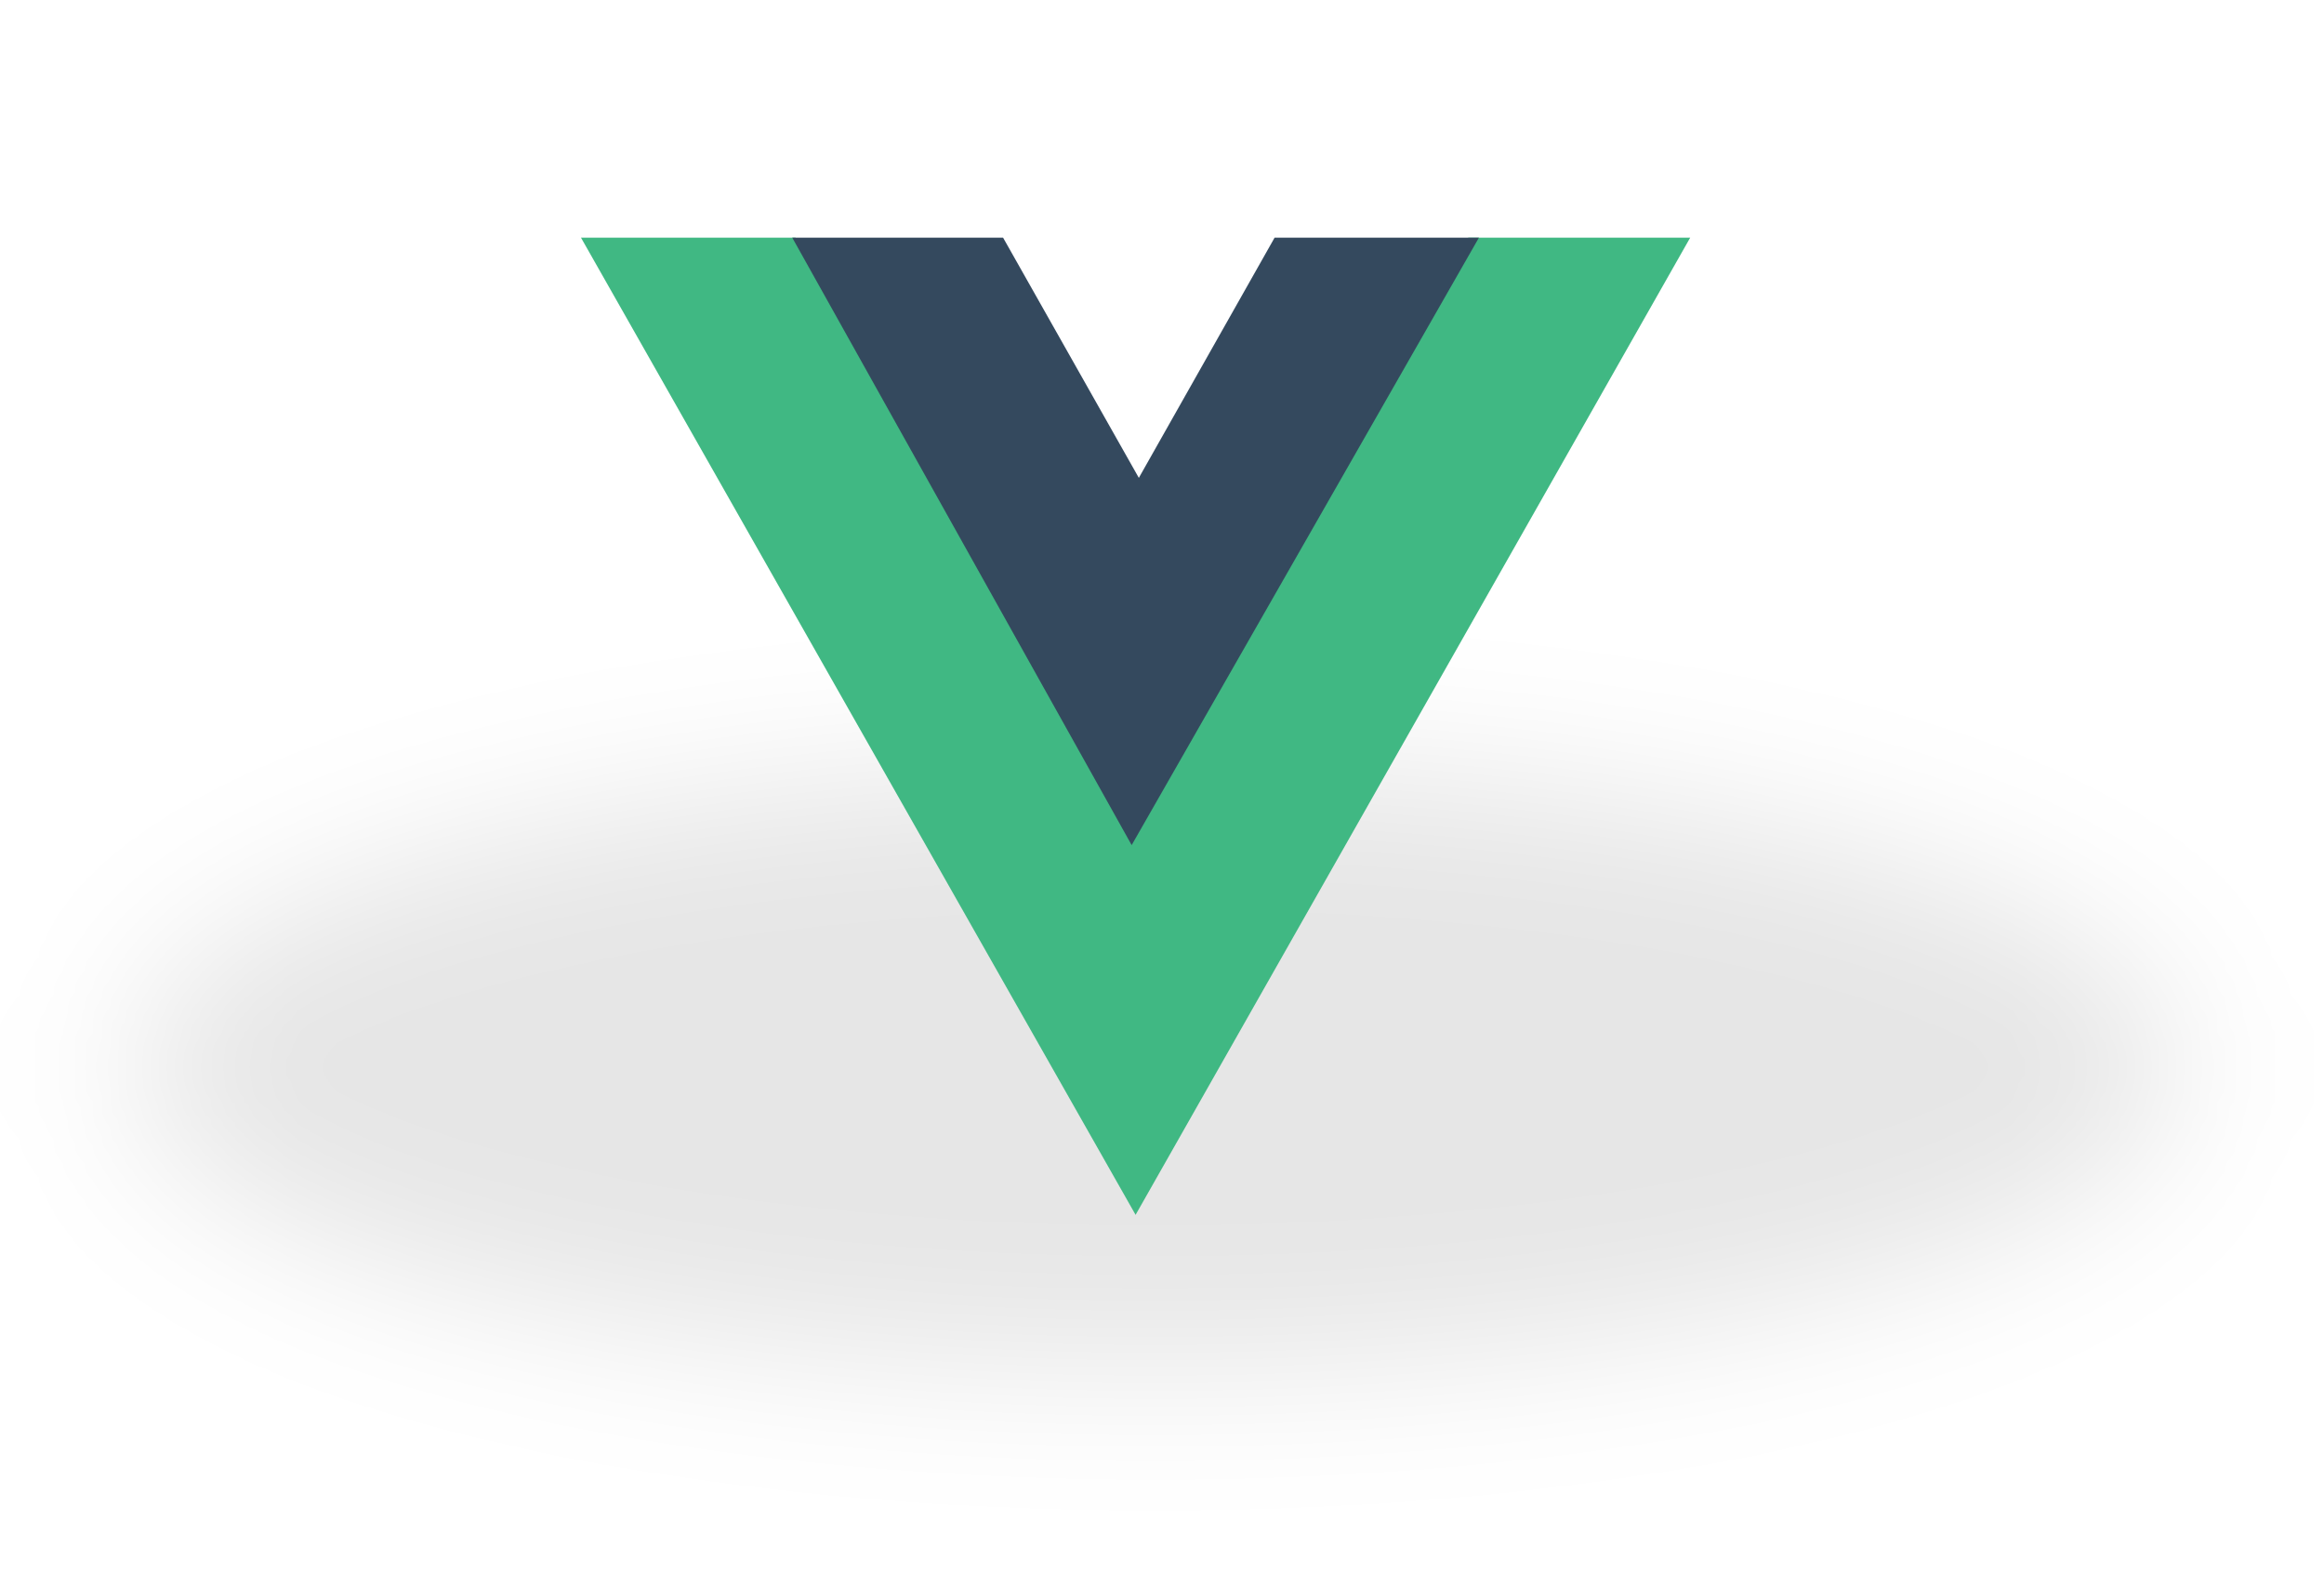
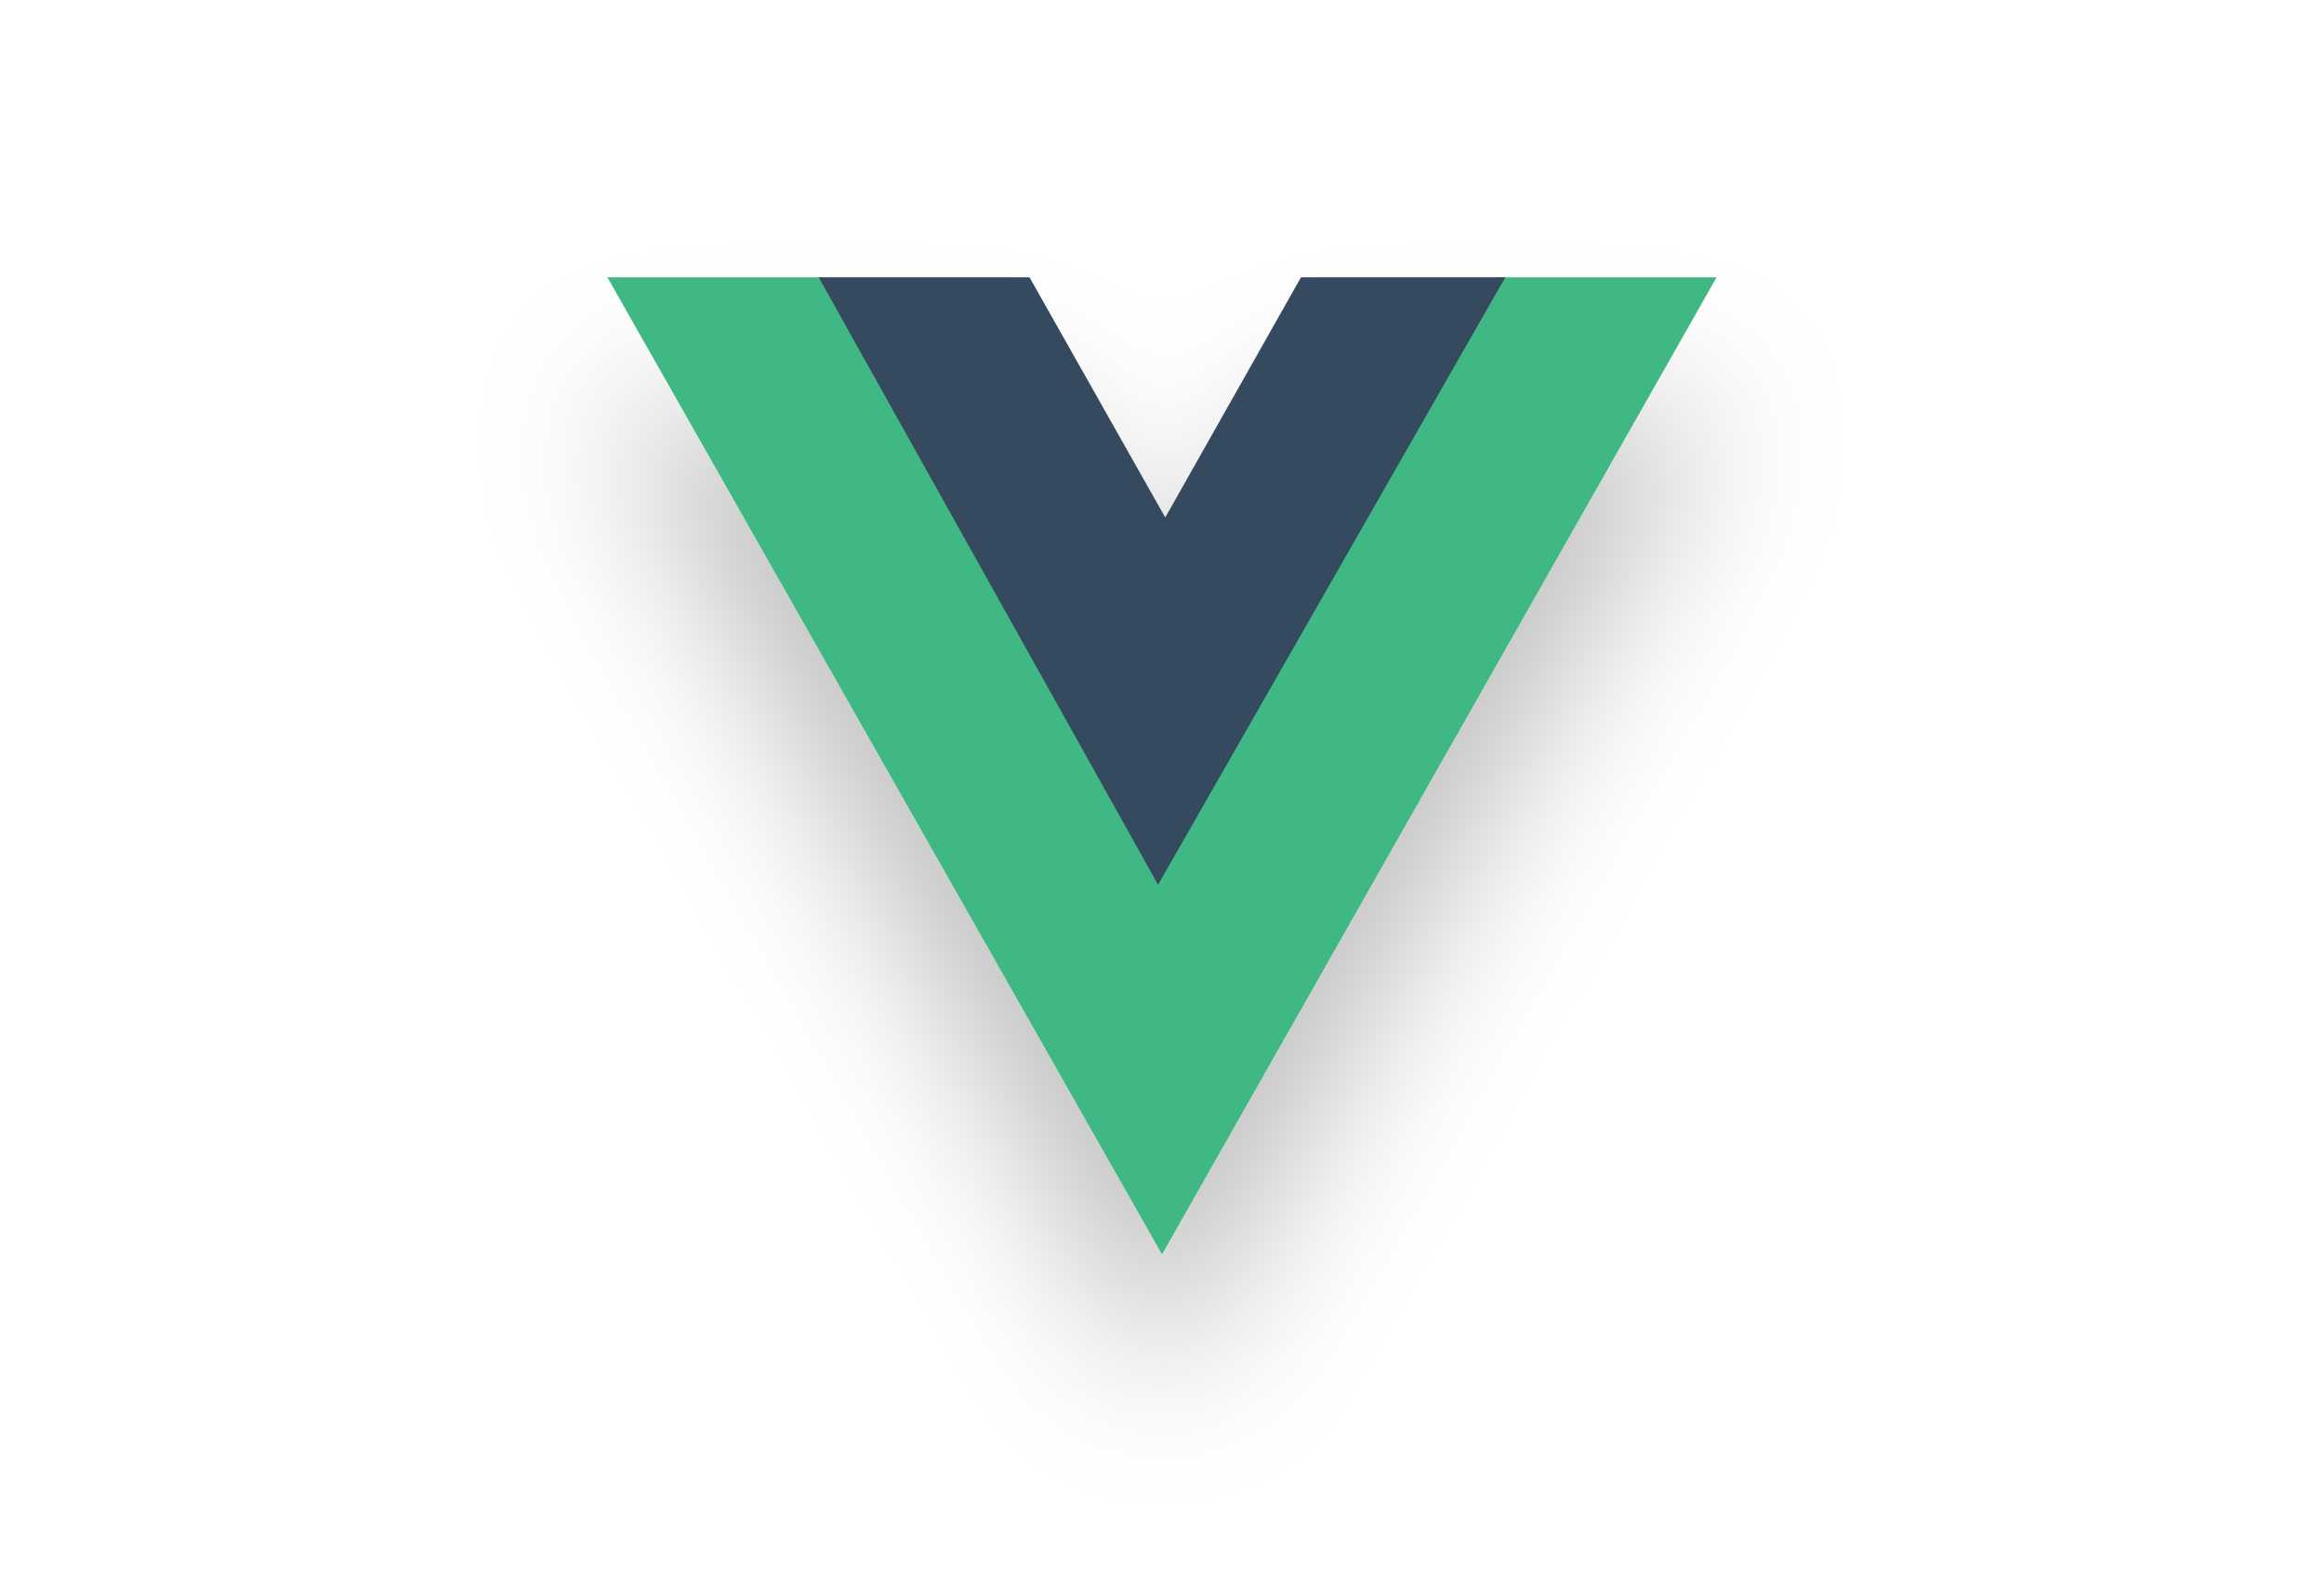
- <svg xmlns="http://www.w3.org/2000/svg" width="88" height="60" viewBox="0 0 88 60">
+ <svg xmlns="http://www.w3.org/2000/svg" width="88px" height="60px" viewBox="0 0 88 60" version="1.1">
  <defs>
-     <filter id="a" width="122.1%" height="175.1%" x="-11.1%" y="-37.6%" filterUnits="objectBoundingBox">
-       <feGaussianBlur in="SourceGraphic" stdDeviation="2.857" />
+     <filter x="-27.4%" y="-17.6%" width="154.8%" height="162.2%" filterUnits="objectBoundingBox" id="filter-1">
+       <feOffset dx="0" dy="5" in="SourceAlpha" result="shadowOffsetOuter1" />
+       <feGaussianBlur stdDeviation="3" in="shadowOffsetOuter1" result="shadowBlurOuter1" />
+       <feColorMatrix values="0 0 0 0 0   0 0 0 0 0   0 0 0 0 0  0 0 0 0.246 0" type="matrix" in="shadowBlurOuter1" result="shadowMatrixOuter1" />
+       <feMerge>
+         <feMergeNode in="shadowMatrixOuter1" />
+         <feMergeNode in="SourceGraphic" />
+       </feMerge>
    </filter>
  </defs>
-   <g fill="none" fill-rule="evenodd" transform="translate(5 9)">
-     <path fill="#000000" fill-opacity=".1" fill-rule="nonzero" d="M38.743,42.825 C60.14,42.825 77.486,37.715 77.486,31.413 C77.486,25.11 60.14,20 38.743,20 C17.346,20 0,25.11 0,31.413 C0,37.716 17.346,42.825 38.743,42.825 Z" filter="url(#a)" />
-     <g transform="translate(17)">
-       <polygon fill="#40B883" points="8.123 0 0 0 21 37 42 0 33.598 0 20.861 22.443" />
-       <polygon fill="#34495E" points="15.983 0 8 0 20.851 23 34 0 26.263 0 21.123 9.094" />
+   <g id="Page-1" stroke="none" stroke-width="1" fill="none" fill-rule="evenodd">
+     <g id="Artboard-Copy" transform="translate(-296, -103)">
+       <g id="Vue" filter="url(#filter-1)" transform="translate(319, 113.5)">
+         <g id="Group-2">
+           <polygon id="Combined-Shape" fill="#40B883" points="8.123 0 0 0 21 37 42 0 33.598 0 20.861 22.443" />
+           <polygon id="Combined-Shape" fill="#34495E" points="15.983 0 8 0 20.851 23 34 0 26.263 0 21.123 9.094" />
+         </g>
+       </g>
    </g>
  </g>
</svg>
